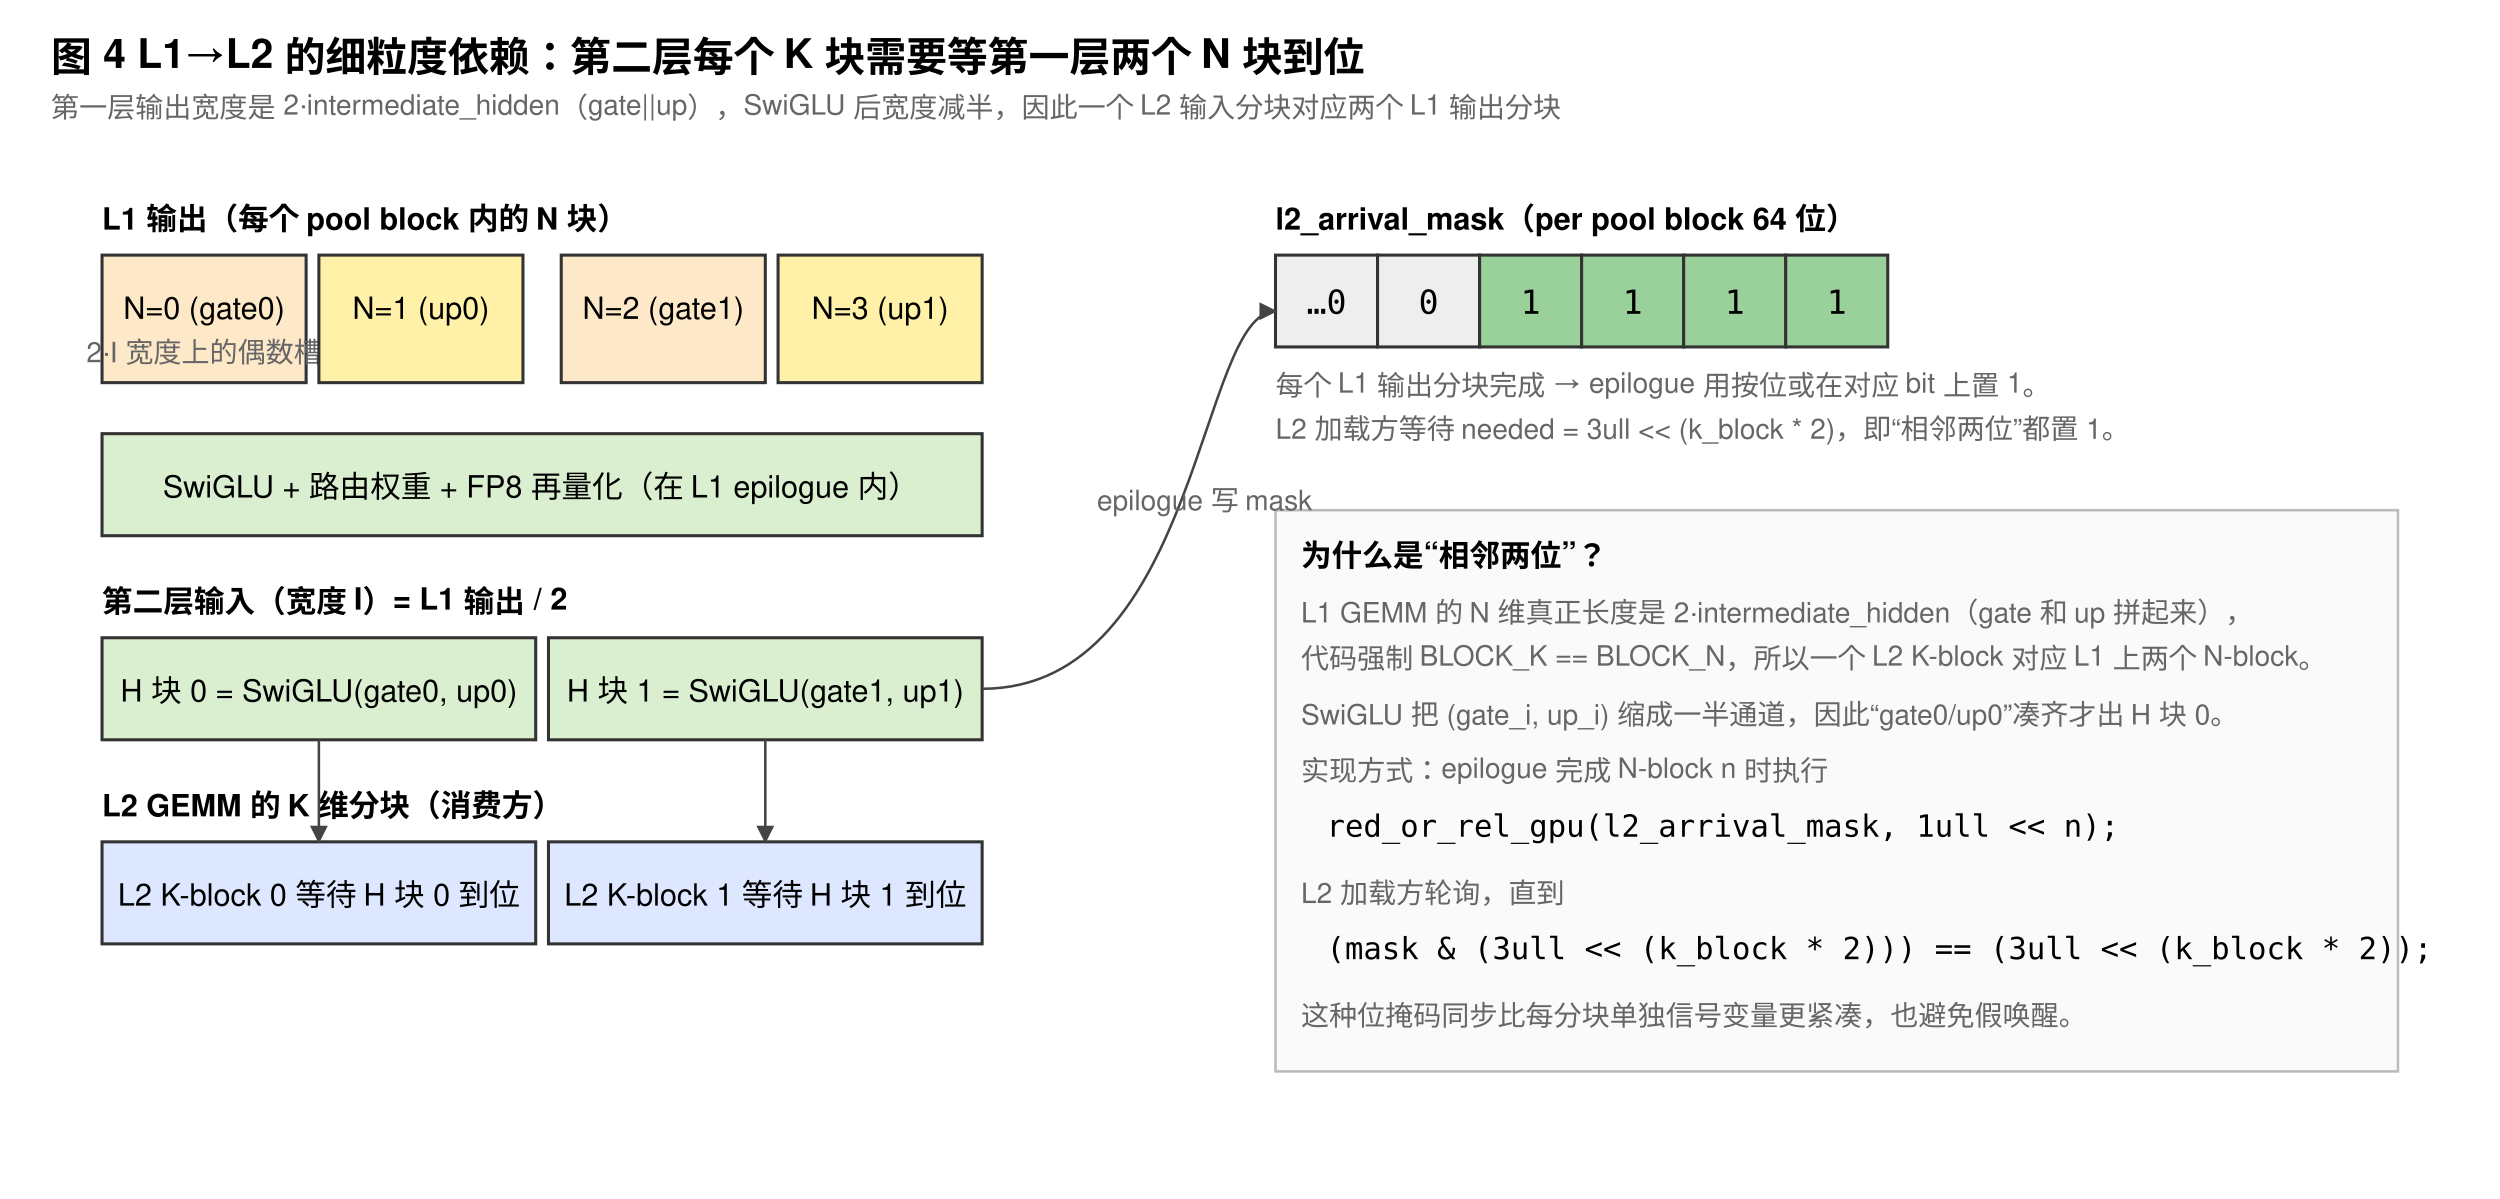
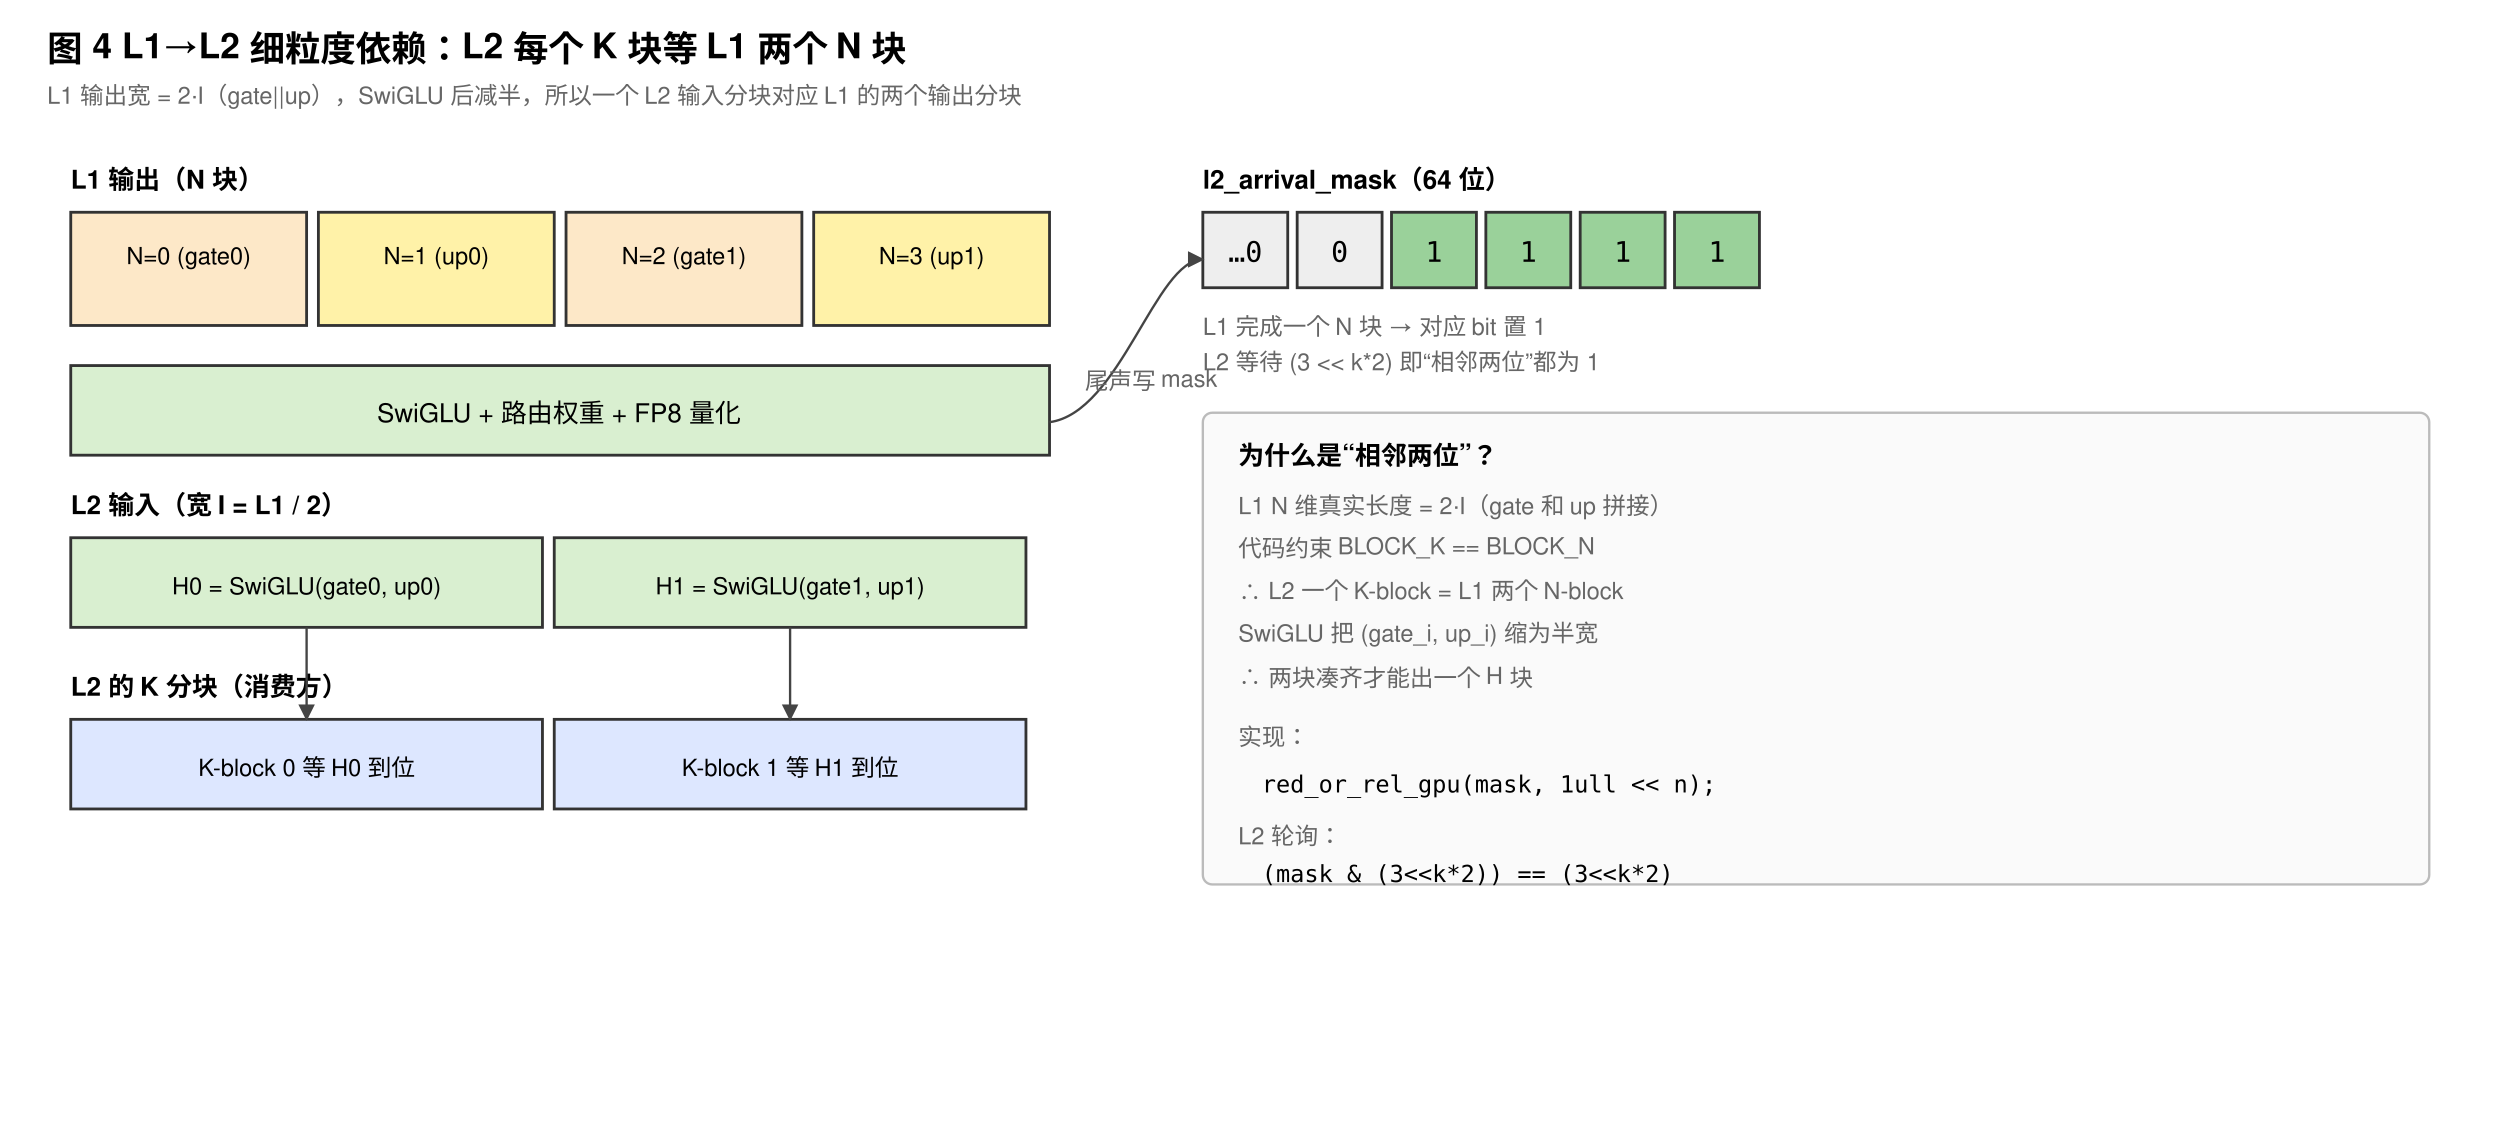
- <svg xmlns="http://www.w3.org/2000/svg" viewBox="0 0 980 470" font-family="Helvetica, Arial, sans-serif" font-size="12">
+ <svg xmlns="http://www.w3.org/2000/svg" viewBox="0 0 1060 480" font-family="Helvetica, Arial, sans-serif" font-size="11">
  <defs>
    <marker id="ar3" viewBox="0 0 10 10" refX="9" refY="5" markerWidth="7" markerHeight="7" orient="auto">
      <path d="M0,0 L10,5 L0,10 z" fill="#444" />
    </marker>
  </defs>
  <style>
-     .title{font-size:16px;font-weight:600;}
-     .sub{font-size:11px;fill:#666;}
+     .title{font-size:15px;font-weight:600;}
+     .sub{font-size:10px;fill:#666;}
    .box{stroke:#333;stroke-width:1.2;}
    .gate{fill:#fde8c8;}
    .up{fill:#fff2a8;}
    .swi{fill:#d9efd0;}
    .l2blk{fill:#dde7ff;}
    .mask0{fill:#eee;}
    .mask1{fill:#9ad19a;}
-     .lab{font-weight:600;}
+     .lab{font-weight:600;font-size:11px;}
    .arr{stroke:#444;fill:none;}
  </style>
-   <text x="20" y="28" class="title">图 4  L1→L2 的细粒度依赖：第二层每个 K 块需要等第一层两个 N 块到位</text>
-   <text x="20" y="46" class="sub">第一层输出宽度是 2·intermediate_hidden（gate||up），SwiGLU 后宽度减半，因此一个 L2 输入分块对应两个 L1 输出分块</text>
-   <text x="40" y="90" class="lab">L1 输出（每个 pool block 内的 N 块）</text>
-   <g>
-     <rect class="box gate" x="40" y="100" width="80" height="50" />
-     <text x="80" y="125" text-anchor="middle">N=0 (gate0)</text>
-     <text x="80" y="142" text-anchor="middle" class="sub">2·I 宽度上的偶数槽</text>
-     <rect class="box up" x="125" y="100" width="80" height="50" />
-     <text x="165" y="125" text-anchor="middle">N=1 (up0)</text>
-     <rect class="box gate" x="220" y="100" width="80" height="50" />
-     <text x="260" y="125" text-anchor="middle">N=2 (gate1)</text>
-     <rect class="box up" x="305" y="100" width="80" height="50" />
-     <text x="345" y="125" text-anchor="middle">N=3 (up1)</text>
+   <text x="20" y="26" class="title">图 4  L1→L2 细粒度依赖：L2 每个 K 块等 L1 两个 N 块</text>
+   <text x="20" y="44" class="sub">L1 输出宽 = 2·I（gate||up），SwiGLU 后减半，所以一个 L2 输入分块对应 L1 的两个输出分块</text>
+   <text x="30" y="80" class="lab">L1 输出（N 块）</text>
+   <rect class="box gate" x="30" y="90" width="100" height="48" />
+   <text x="80" y="112" text-anchor="middle" font-size="10">N=0 (gate0)</text>
+   <rect class="box up" x="135" y="90" width="100" height="48" />
+   <text x="185" y="112" text-anchor="middle" font-size="10">N=1 (up0)</text>
+   <rect class="box gate" x="240" y="90" width="100" height="48" />
+   <text x="290" y="112" text-anchor="middle" font-size="10">N=2 (gate1)</text>
+   <rect class="box up" x="345" y="90" width="100" height="48" />
+   <text x="395" y="112" text-anchor="middle" font-size="10">N=3 (up1)</text>
+   <rect class="box swi" x="30" y="155" width="415" height="38" />
+   <text x="237" y="179" text-anchor="middle" font-size="11">SwiGLU + 路由权重 + FP8 量化</text>
+   <text x="30" y="218" class="lab">L2 输入（宽 I = L1 / 2）</text>
+   <rect class="box swi" x="30" y="228" width="200" height="38" />
+   <text x="130" y="252" text-anchor="middle" font-size="10">H0 = SwiGLU(gate0, up0)</text>
+   <rect class="box swi" x="235" y="228" width="200" height="38" />
+   <text x="335" y="252" text-anchor="middle" font-size="10">H1 = SwiGLU(gate1, up1)</text>
+   <text x="30" y="295" class="lab">L2 的 K 分块（消费方）</text>
+   <rect class="box l2blk" x="30" y="305" width="200" height="38" />
+   <text x="130" y="329" text-anchor="middle" font-size="10">K-block 0 等 H0 到位</text>
+   <rect class="box l2blk" x="235" y="305" width="200" height="38" />
+   <text x="335" y="329" text-anchor="middle" font-size="10">K-block 1 等 H1 到位</text>
+   <path d="M130 266 L130 305" class="arr" marker-end="url(#ar3)" />
+   <path d="M335 266 L335 305" class="arr" marker-end="url(#ar3)" />
+   <text x="510" y="80" class="lab">l2_arrival_mask（64 位）</text>
+   <g font-family="monospace" font-size="12">
+     <rect class="box mask0" x="510" y="90" width="36" height="32" />
+     <text x="528" y="111" text-anchor="middle">…0</text>
+     <rect class="box mask0" x="550" y="90" width="36" height="32" />
+     <text x="568" y="111" text-anchor="middle">0</text>
+     <rect class="box mask1" x="590" y="90" width="36" height="32" />
+     <text x="608" y="111" text-anchor="middle">1</text>
+     <rect class="box mask1" x="630" y="90" width="36" height="32" />
+     <text x="648" y="111" text-anchor="middle">1</text>
+     <rect class="box mask1" x="670" y="90" width="36" height="32" />
+     <text x="688" y="111" text-anchor="middle">1</text>
+     <rect class="box mask1" x="710" y="90" width="36" height="32" />
+     <text x="728" y="111" text-anchor="middle">1</text>
  </g>
-   <rect class="box swi" x="40" y="170" width="345" height="40" />
-   <text x="212" y="195" text-anchor="middle">SwiGLU + 路由权重 + FP8 再量化（在 L1 epilogue 内）</text>
-   <text x="40" y="240" class="lab">第二层输入（宽度 I）= L1 输出 / 2</text>
-   <g>
-     <rect class="box swi" x="40" y="250" width="170" height="40" />
-     <text x="125" y="275" text-anchor="middle">H 块 0 = SwiGLU(gate0, up0)</text>
-     <rect class="box swi" x="215" y="250" width="170" height="40" />
-     <text x="300" y="275" text-anchor="middle">H 块 1 = SwiGLU(gate1, up1)</text>
-   </g>
-   <text x="40" y="320" class="lab">L2 GEMM 的 K 维分块（消费方）</text>
-   <rect class="box l2blk" x="40" y="330" width="170" height="40" />
-   <text x="125" y="355" text-anchor="middle">L2 K-block 0 等待 H 块 0 到位</text>
-   <rect class="box l2blk" x="215" y="330" width="170" height="40" />
-   <text x="300" y="355" text-anchor="middle">L2 K-block 1 等待 H 块 1 到位</text>
-   <text x="500" y="90" class="lab">l2_arrival_mask（per pool block 64 位）</text>
-   <g font-family="monospace" font-size="13">
-     <rect class="box mask0" x="500" y="100" width="40" height="36" />
-     <text x="520" y="123" text-anchor="middle">…0</text>
-     <rect class="box mask0" x="540" y="100" width="40" height="36" />
-     <text x="560" y="123" text-anchor="middle">0</text>
-     <rect class="box mask1" x="580" y="100" width="40" height="36" />
-     <text x="600" y="123" text-anchor="middle">1</text>
-     <rect class="box mask1" x="620" y="100" width="40" height="36" />
-     <text x="640" y="123" text-anchor="middle">1</text>
-     <rect class="box mask1" x="660" y="100" width="40" height="36" />
-     <text x="680" y="123" text-anchor="middle">1</text>
-     <rect class="box mask1" x="700" y="100" width="40" height="36" />
-     <text x="720" y="123" text-anchor="middle">1</text>
-   </g>
-   <text x="500" y="155" class="sub">每个 L1 输出分块完成 → epilogue 用按位或在对应 bit 上置 1。</text>
-   <text x="500" y="172" class="sub">L2 加载方等待 needed = 3ull &lt;&lt; (k_block * 2)，即“相邻两位”都置 1。</text>
-   <rect x="500" y="200" width="440" height="220" fill="#fafafa" stroke="#bbb" />
-   <text x="510" y="222" font-weight="600">为什么是“相邻两位”？</text>
-   <text x="510" y="244" class="sub">L1 GEMM 的 N 维真正长度是 2·intermediate_hidden（gate 和 up 拼起来），</text>
-   <text x="510" y="262" class="sub">代码强制 BLOCK_K == BLOCK_N，所以一个 L2 K-block 对应 L1 上两个 N-block。</text>
-   <text x="510" y="284" class="sub">SwiGLU 把 (gate_i, up_i) 缩成一半通道，因此“gate0/up0”凑齐才出 H 块 0。</text>
-   <text x="510" y="306" class="sub">实现方式：epilogue 完成 N-block n 时执行</text>
-   <text x="520" y="328" font-family="monospace" font-size="12">red_or_rel_gpu(l2_arrival_mask, 1ull &lt;&lt; n);</text>
-   <text x="510" y="354" class="sub">L2 加载方轮询，直到</text>
-   <text x="520" y="376" font-family="monospace" font-size="12">(mask &amp; (3ull &lt;&lt; (k_block * 2))) == (3ull &lt;&lt; (k_block * 2));</text>
-   <text x="510" y="402" class="sub">这种位掩码同步比每分块单独信号变量更紧凑，也避免假唤醒。</text>
-   <path d="M125 290 L125 330" class="arr" marker-end="url(#ar3)" />
-   <path d="M300 290 L300 330" class="arr" marker-end="url(#ar3)" />
-   <path d="M385 270 C 470 270 470 122 500 122" class="arr" marker-end="url(#ar3)" />
-   <text x="430" y="200" class="sub">epilogue 写 mask</text>
+   <text x="510" y="142" class="sub">L1 完成一个 N 块 → 对应 bit 置 1</text>
+   <text x="510" y="157" class="sub">L2 等待 (3 &lt;&lt; k*2) 即“相邻两位”都为 1</text>
+   <rect x="510" y="175" width="520" height="200" fill="#fafafa" stroke="#bbb" rx="4" />
+   <text x="525" y="197" font-weight="600" font-size="11">为什么是“相邻两位”？</text>
+   <text x="525" y="218" class="sub">L1 N 维真实长度 = 2·I（gate 和 up 拼接）</text>
+   <text x="525" y="236" class="sub">代码约束 BLOCK_K == BLOCK_N</text>
+   <text x="525" y="254" class="sub">∴ L2 一个 K-block = L1 两个 N-block</text>
+   <text x="525" y="272" class="sub">SwiGLU 把 (gate_i, up_i) 缩为半宽</text>
+   <text x="525" y="290" class="sub">∴ 两块凑齐才能出一个 H 块</text>
+   <text x="525" y="316" class="sub">实现：</text>
+   <text x="535" y="336" font-family="monospace" font-size="10">red_or_rel_gpu(mask, 1ull &lt;&lt; n);</text>
+   <text x="525" y="358" class="sub">L2 轮询：</text>
+   <text x="535" y="374" font-family="monospace" font-size="10">(mask &amp; (3&lt;&lt;k*2)) == (3&lt;&lt;k*2)</text>
+   <path d="M445 179 C 475 175 490 110 510 110" class="arr" marker-end="url(#ar3)" />
+   <text x="460" y="165" class="sub">尾声写 mask</text>
</svg>
